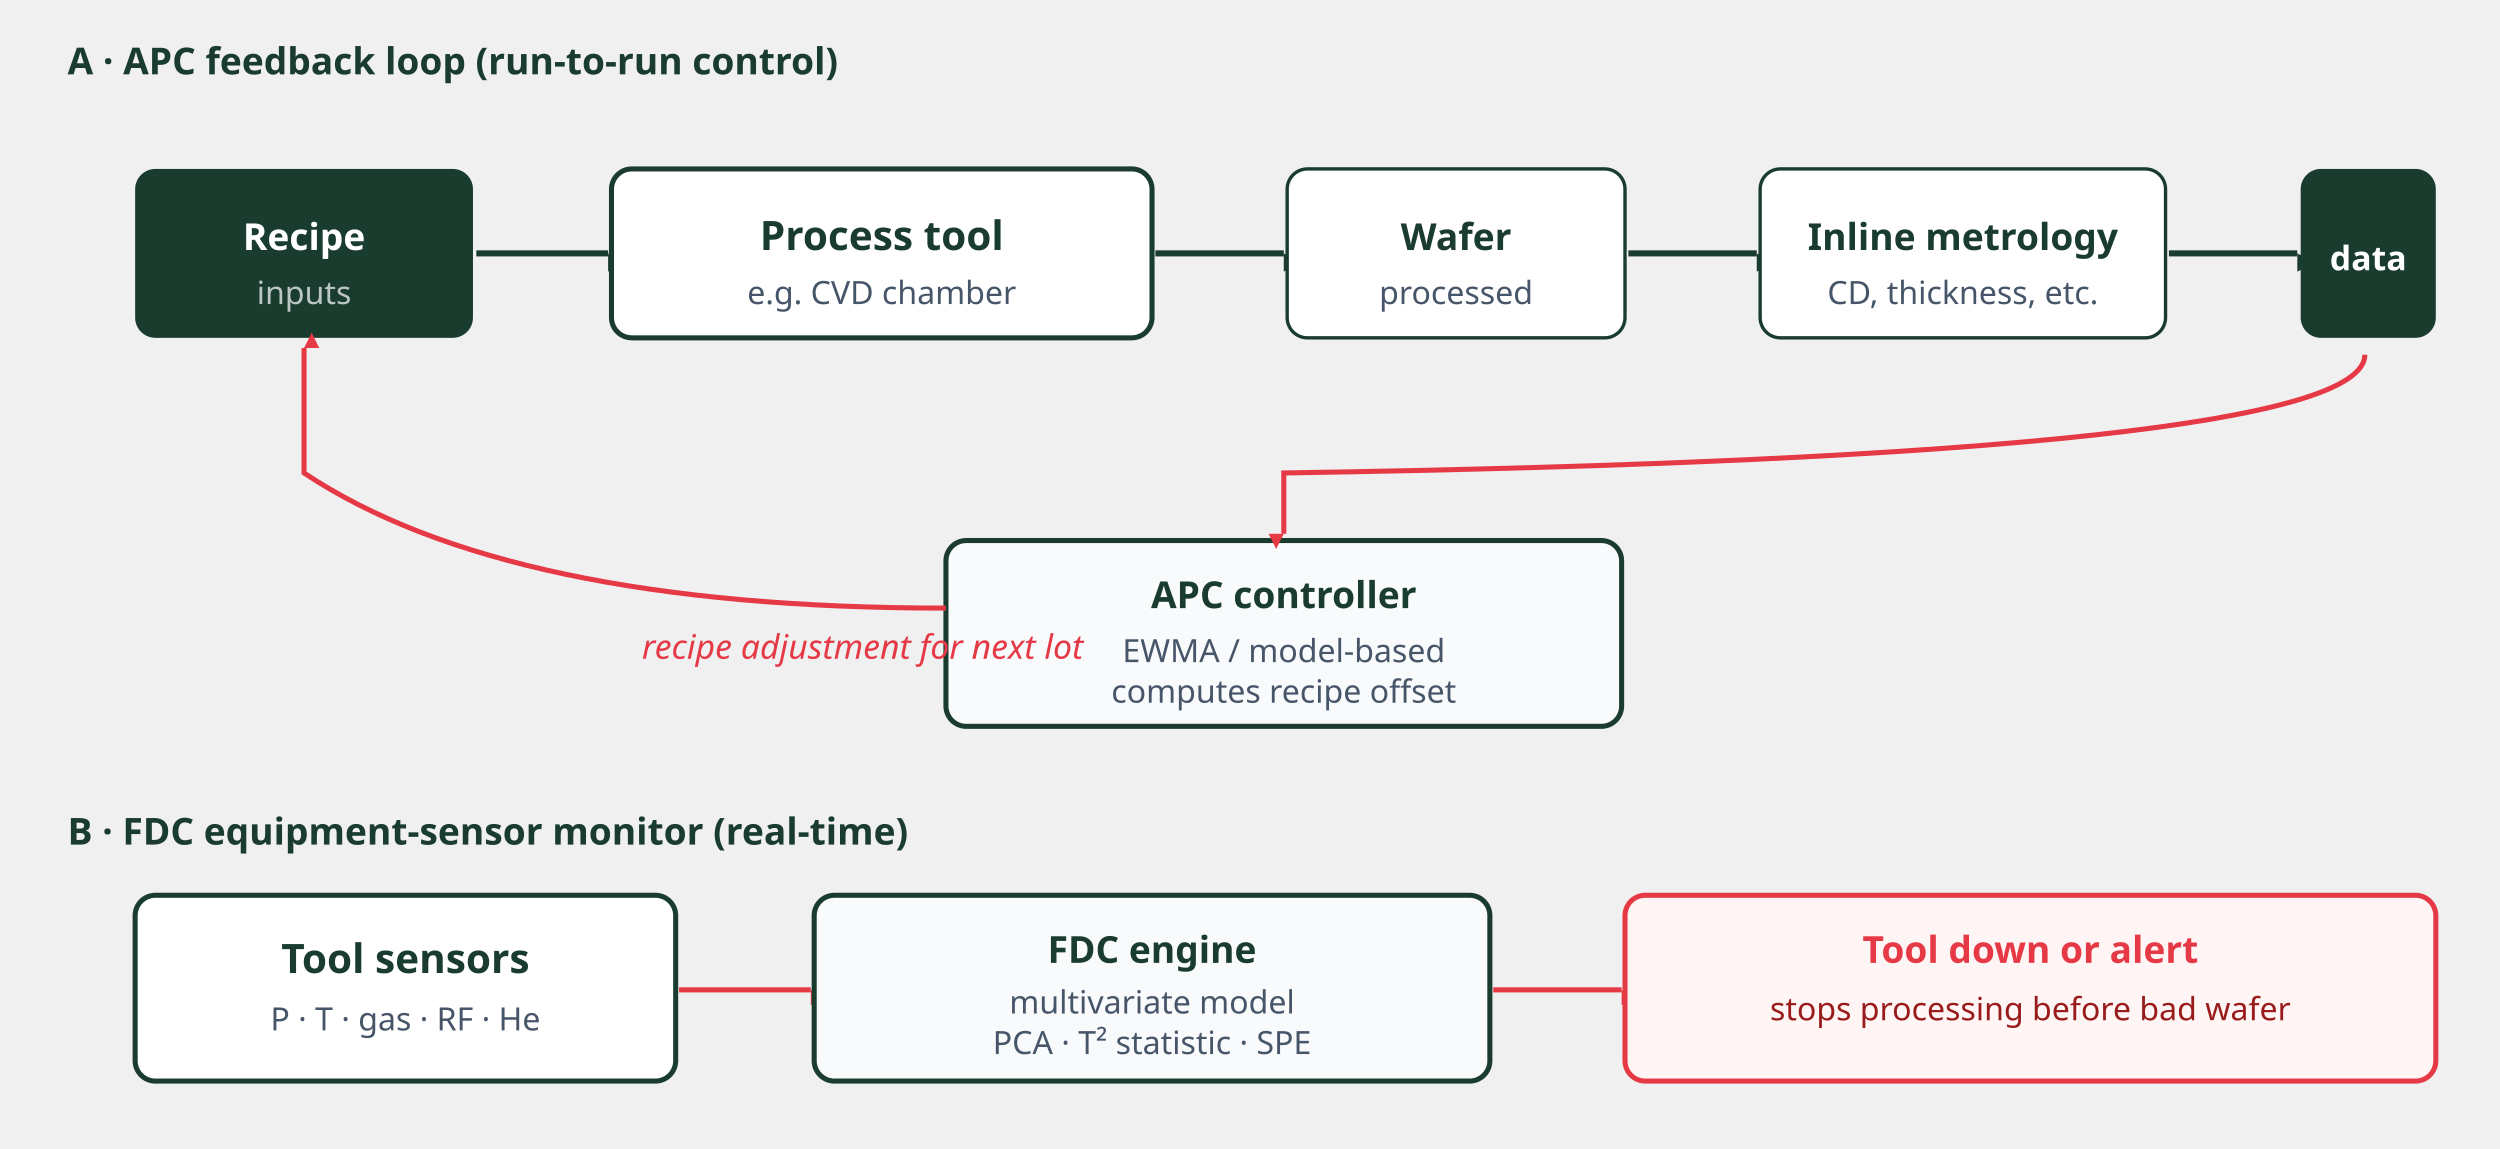
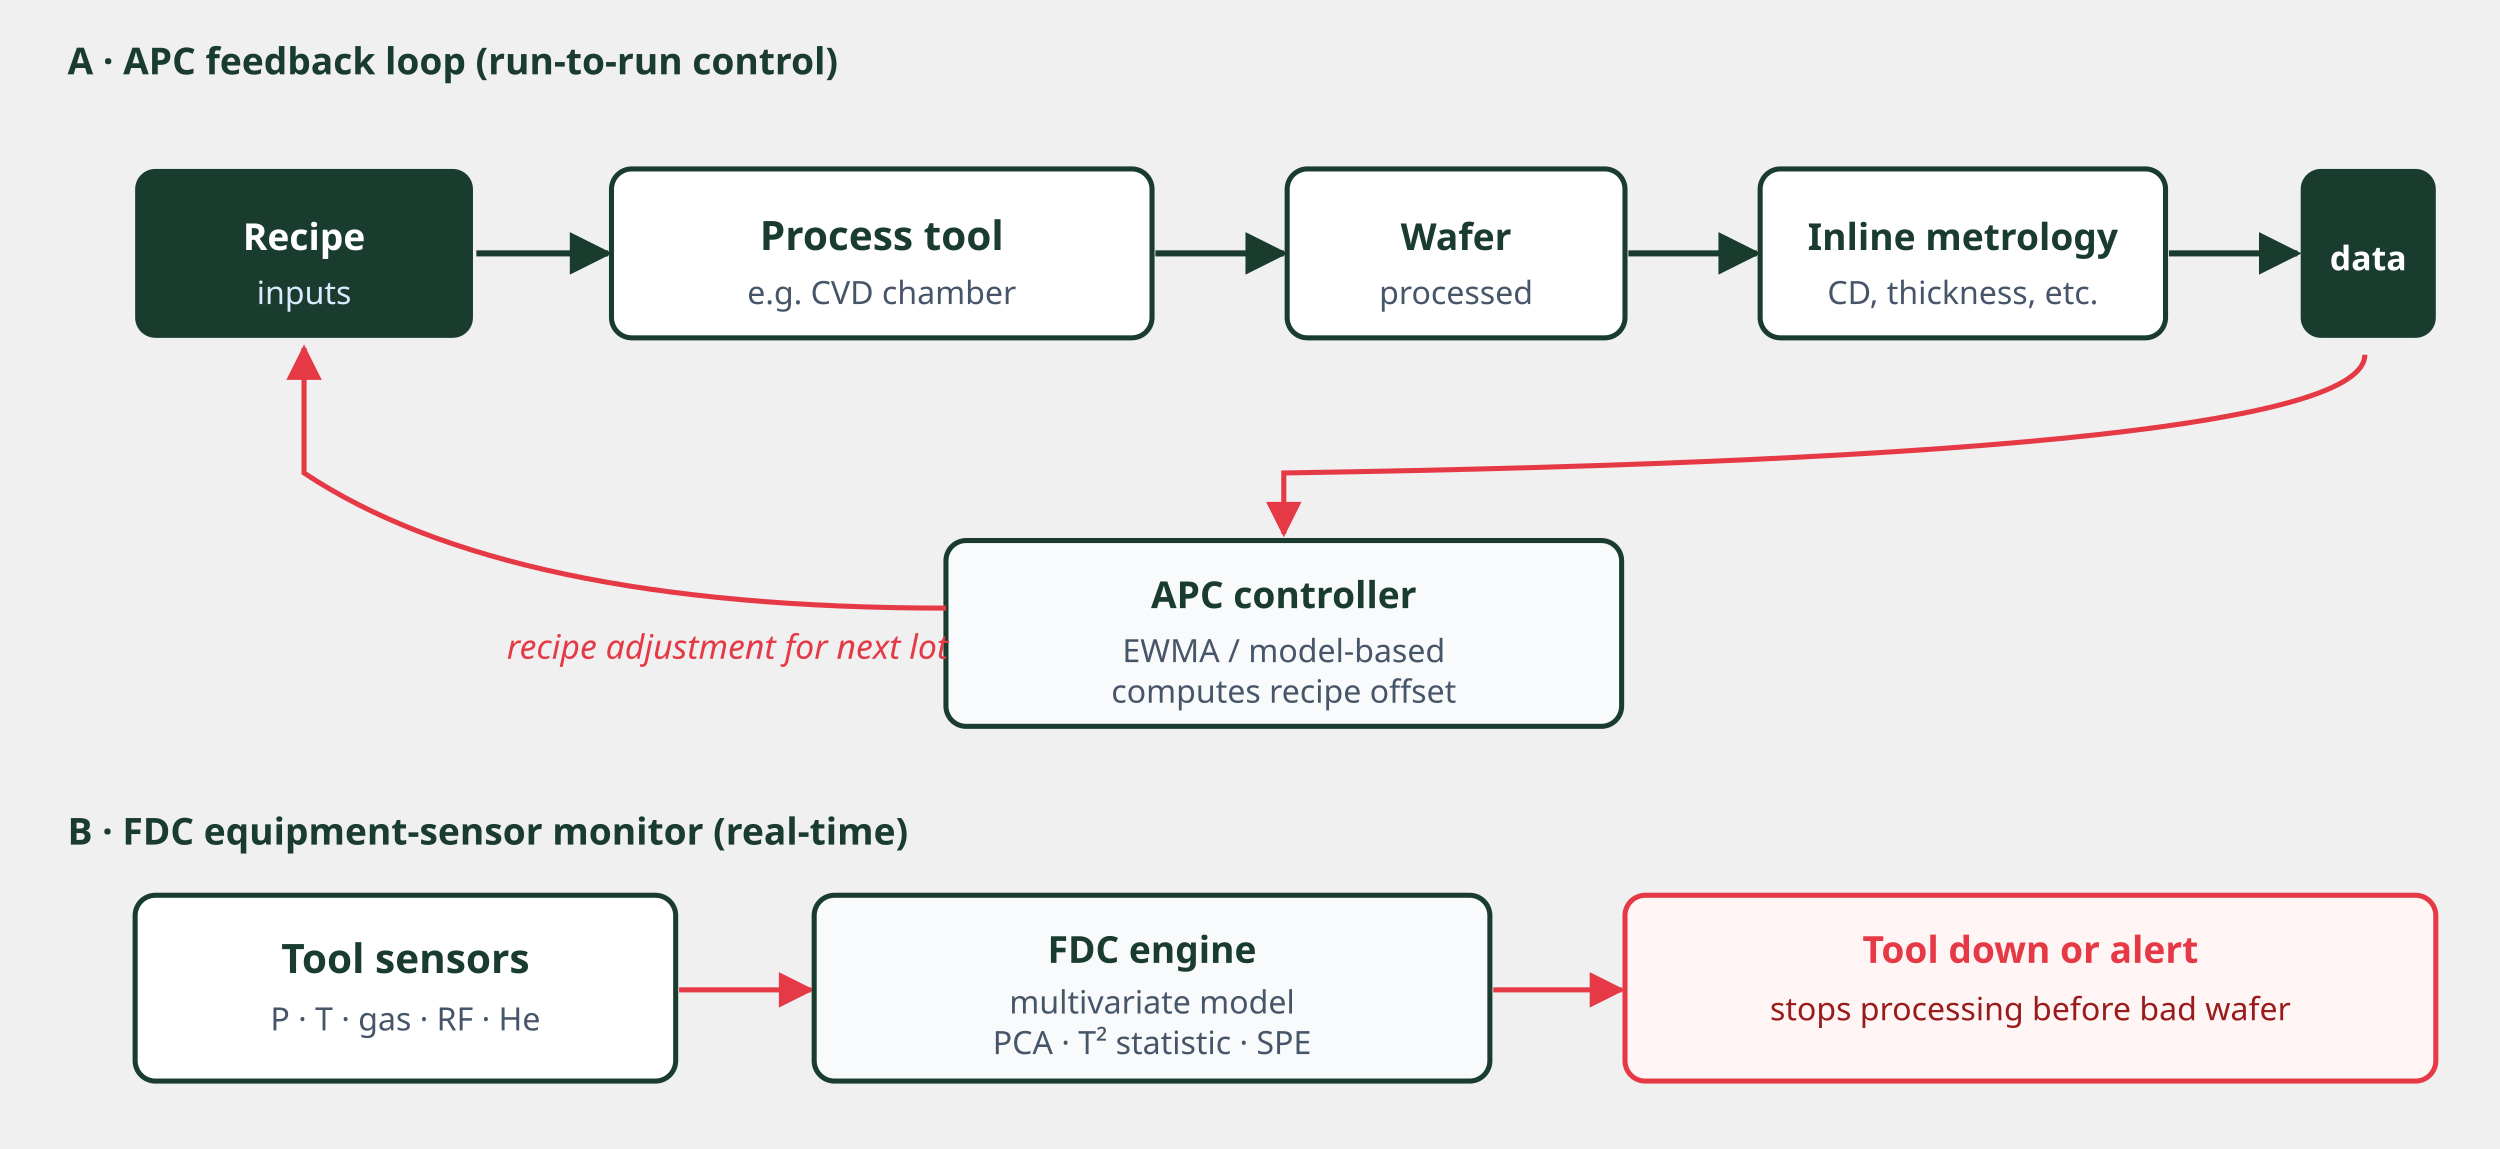
<svg xmlns="http://www.w3.org/2000/svg" aria-label="APC and FDC control loops" role="img" viewBox="0 0 740 340">
  <style>
-         .tool{fill:#fff;stroke:#1A3C2E;stroke-width:1.5;rx:6}
-         .tool-h{font:700 12px "Segoe UI",sans-serif;fill:#1A3C2E;text-anchor:middle}
-         .ctrl{fill:#F8FAFC;stroke:#1A3C2E;stroke-width:1.5;rx:6}
-         .ctrl-h{font:700 11px "Segoe UI",sans-serif;fill:#1A3C2E;text-anchor:middle}
-         .ctrl-s{font:9.5px "Segoe UI",sans-serif;fill:#475569;text-anchor:middle}
-         .arr{stroke:#1A3C2E;stroke-width:1.8;fill:none;marker-end:url(#ah_apc)}
-         .arr-r{stroke:#e63946;stroke-width:1.5;fill:none;marker-end:url(#ah_r)}
-         .lbl{font:700 11px "Segoe UI",sans-serif;fill:#1A3C2E}
-       </style>
+     .tool {
+       fill: #fff;
+       stroke: #1A3C2E;
+       stroke-width: 1.5;
+     }
+ 
+     .tool-h {
+       font: 700 12px "Segoe UI", sans-serif;
+       fill: #1A3C2E;
+       text-anchor: middle;
+     }
+ 
+     .ctrl {
+       fill: #F8FAFC;
+       stroke: #1A3C2E;
+       stroke-width: 1.5;
+     }
+ 
+     .ctrl-h {
+       font: 700 11px "Segoe UI", sans-serif;
+       fill: #1A3C2E;
+       text-anchor: middle;
+     }
+ 
+     .ctrl-s {
+       font: 9.5px "Segoe UI", sans-serif;
+       fill: #475569;
+       text-anchor: middle;
+     }
+ 
+     .arr {
+       stroke: #1A3C2E;
+       stroke-width: 1.8;
+       fill: none;
+       marker-end: url(#ah_apc);
+     }
+ 
+     .arr-r {
+       stroke: #e63946;
+       stroke-width: 1.5;
+       fill: none;
+       marker-end: url(#ah_r);
+     }
+ 
+     .lbl {
+       font: 700 11px "Segoe UI", sans-serif;
+       fill: #1A3C2E;
+     }
+ 
+     .small {
+       font-family: "Segoe UI", sans-serif;
+       font-size: 9.5px;
+       text-anchor: middle;
+       fill: #475569;
+     }
+ 
+     .small-white {
+       font-family: "Segoe UI", sans-serif;
+       font-size: 9.5px;
+       text-anchor: middle;
+       fill: #dbeafe;
+     }
+   </style>
  <defs>
-     <marker id="ah_apc" markerheight="5" markerwidth="5" orient="auto" refx="8" refy="5" viewBox="0 0 10 10">
-       <path d="M0,0 L10,5 L0,10 z" fill="#1A3C2E" />
+     <marker id="ah_apc" markerHeight="7" markerWidth="7" orient="auto" refX="9" refY="5" viewBox="0 0 10 10">
+       <path d="M0,0 L10,5 L0,10 Z" fill="#1A3C2E" />
    </marker>
-     <marker id="ah_r" markerheight="5" markerwidth="5" orient="auto" refx="8" refy="5" viewBox="0 0 10 10">
-       <path d="M0,0 L10,5 L0,10 z" fill="#e63946" />
+     <marker id="ah_r" markerHeight="7" markerWidth="7" orient="auto" refX="9" refY="5" viewBox="0 0 10 10">
+       <path d="M0,0 L10,5 L0,10 Z" fill="#e63946" />
    </marker>
  </defs>
  <text class="lbl" x="20" y="22">A · APC feedback loop (run-to-run control)</text>
-   <rect fill="#1A3C2E" height="50" rx="6" width="100" x="40" y="50" />
+   <rect fill="#1A3C2E" height="50" rx="6" ry="6" width="100" x="40" y="50" />
  <text fill="#fff" font-family="Segoe UI" font-size="11" font-weight="700" text-anchor="middle" x="90" y="74">Recipe</text>
-   <text fill="rgba(255,255,255,.7)" font-family="Segoe UI" font-size="9.5" text-anchor="middle" x="90" y="90">inputs</text>
+   <text class="small-white" x="90" y="90">inputs</text>
  <path class="arr" d="M141,75 L180,75" />
-   <rect class="tool" height="50" width="160" x="181" y="50" />
+   <rect class="tool" height="50" rx="6" ry="6" width="160" x="181" y="50" />
  <text class="tool-h" x="261" y="74">Process tool</text>
-   <text fill="#475569" font-family="Segoe UI" font-size="9.5" text-anchor="middle" x="261" y="90">e.g. CVD chamber</text>
+   <text class="small" x="261" y="90">e.g. CVD chamber</text>
  <path class="arr" d="M342,75 L380,75" />
-   <rect fill="#fff" height="50" rx="6" stroke="#1A3C2E" width="100" x="381" y="50" />
+   <rect fill="#fff" height="50" rx="6" ry="6" stroke="#1A3C2E" stroke-width="1.5" width="100" x="381" y="50" />
  <text fill="#1A3C2E" font-family="Segoe UI" font-size="11" font-weight="700" text-anchor="middle" x="431" y="74">Wafer</text>
-   <text fill="#475569" font-family="Segoe UI" font-size="9.5" text-anchor="middle" x="431" y="90">processed</text>
+   <text class="small" x="431" y="90">processed</text>
  <path class="arr" d="M482,75 L520,75" />
-   <rect fill="#fff" height="50" rx="6" stroke="#1A3C2E" width="120" x="521" y="50" />
+   <rect fill="#fff" height="50" rx="6" ry="6" stroke="#1A3C2E" stroke-width="1.5" width="120" x="521" y="50" />
  <text fill="#1A3C2E" font-family="Segoe UI" font-size="11" font-weight="700" text-anchor="middle" x="581" y="74">Inline metrology</text>
-   <text fill="#475569" font-family="Segoe UI" font-size="9.5" text-anchor="middle" x="581" y="90">CD, thickness, etc.</text>
+   <text class="small" x="581" y="90">CD, thickness, etc.</text>
  <path class="arr" d="M642,75 L680,75" />
-   <rect fill="#1A3C2E" height="50" rx="6" width="40" x="681" y="50" />
+   <rect fill="#1A3C2E" height="50" rx="6" ry="6" width="40" x="681" y="50" />
  <text fill="#fff" font-family="Segoe UI" font-size="10" font-weight="700" text-anchor="middle" x="701" y="80">data</text>
-   <rect class="ctrl" height="55" width="200" x="280" y="160" />
+   <rect class="ctrl" height="55" rx="6" ry="6" width="200" x="280" y="160" />
  <text class="ctrl-h" x="380" y="180">APC controller</text>
  <text class="ctrl-s" x="380" y="196">EWMA / model-based</text>
  <text class="ctrl-s" x="380" y="208">computes recipe offset</text>
  <path class="arr-r" d="M700,105 Q700,135 380,140 L380,158" />
  <path class="arr-r" d="M280,180 Q150,180 90,140 L90,103" />
-   <text fill="#e63946" font-family="Segoe UI" font-size="10" font-style="italic" x="190" y="195">recipe adjustment for next lot</text>
+   <text fill="#e63946" font-family="Segoe UI" font-size="10" font-style="italic" x="150" y="195">
+     recipe adjustment for next lot
+   </text>
  <text class="lbl" x="20" y="250">B · FDC equipment-sensor monitor (real-time)</text>
-   <rect class="tool" height="55" width="160" x="40" y="265" />
+   <rect class="tool" height="55" rx="6" ry="6" width="160" x="40" y="265" />
  <text class="tool-h" x="120" y="288">Tool sensors</text>
-   <text fill="#475569" font-family="Segoe UI" font-size="9.5" text-anchor="middle" x="120" y="305">P · T · gas · RF · He</text>
+   <text class="small" x="120" y="305">P · T · gas · RF · He</text>
  <path class="arr-r" d="M201,293 L240,293" />
-   <rect class="ctrl" height="55" width="200" x="241" y="265" />
+   <rect class="ctrl" height="55" rx="6" ry="6" width="200" x="241" y="265" />
  <text class="ctrl-h" x="341" y="285">FDC engine</text>
  <text class="ctrl-s" x="341" y="300">multivariate model</text>
  <text class="ctrl-s" x="341" y="312">PCA · T² statistic · SPE</text>
  <path class="arr-r" d="M442,293 L480,293" />
-   <rect fill="#fff5f5" height="55" rx="6" stroke="#e63946" stroke-width="1.5" width="240" x="481" y="265" />
+   <rect fill="#fff5f5" height="55" rx="6" ry="6" stroke="#e63946" stroke-width="1.5" width="240" x="481" y="265" />
  <text fill="#e63946" font-family="Segoe UI" font-size="11" font-weight="700" text-anchor="middle" x="601" y="285">Tool down or alert</text>
  <text fill="#991B1B" font-family="Segoe UI" font-size="9.5" text-anchor="middle" x="601" y="302">stops processing before bad wafer</text>
</svg>
